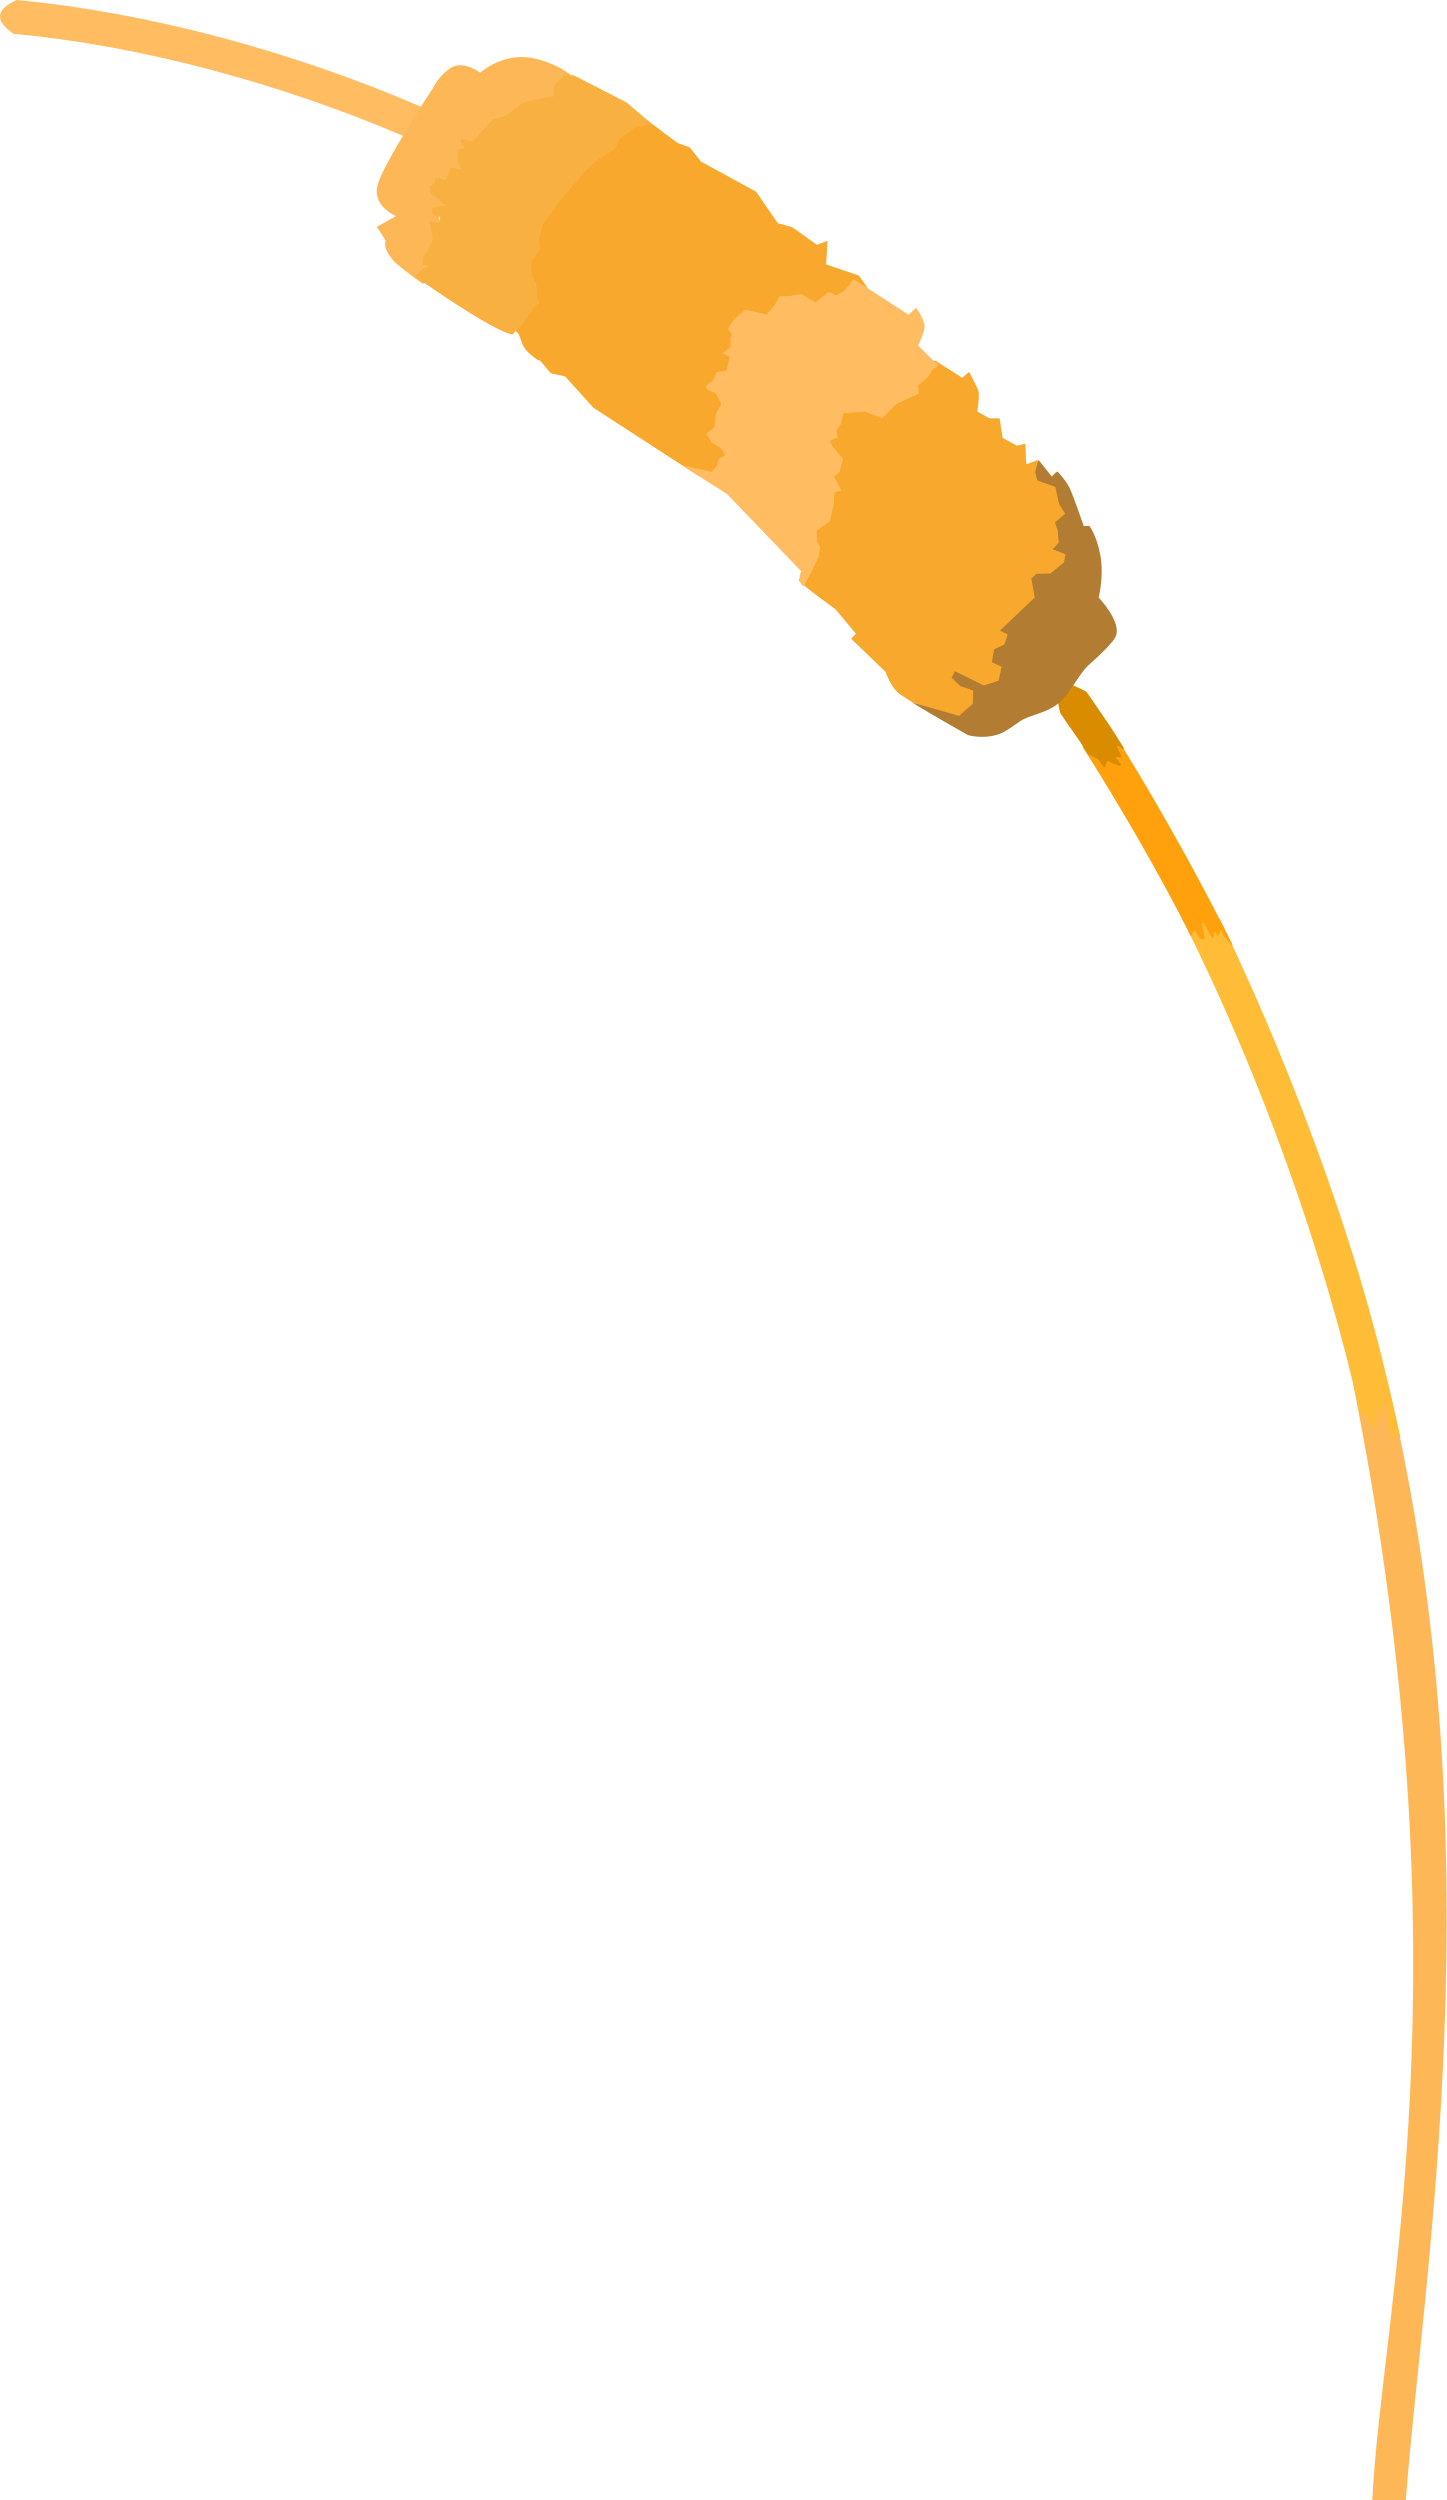
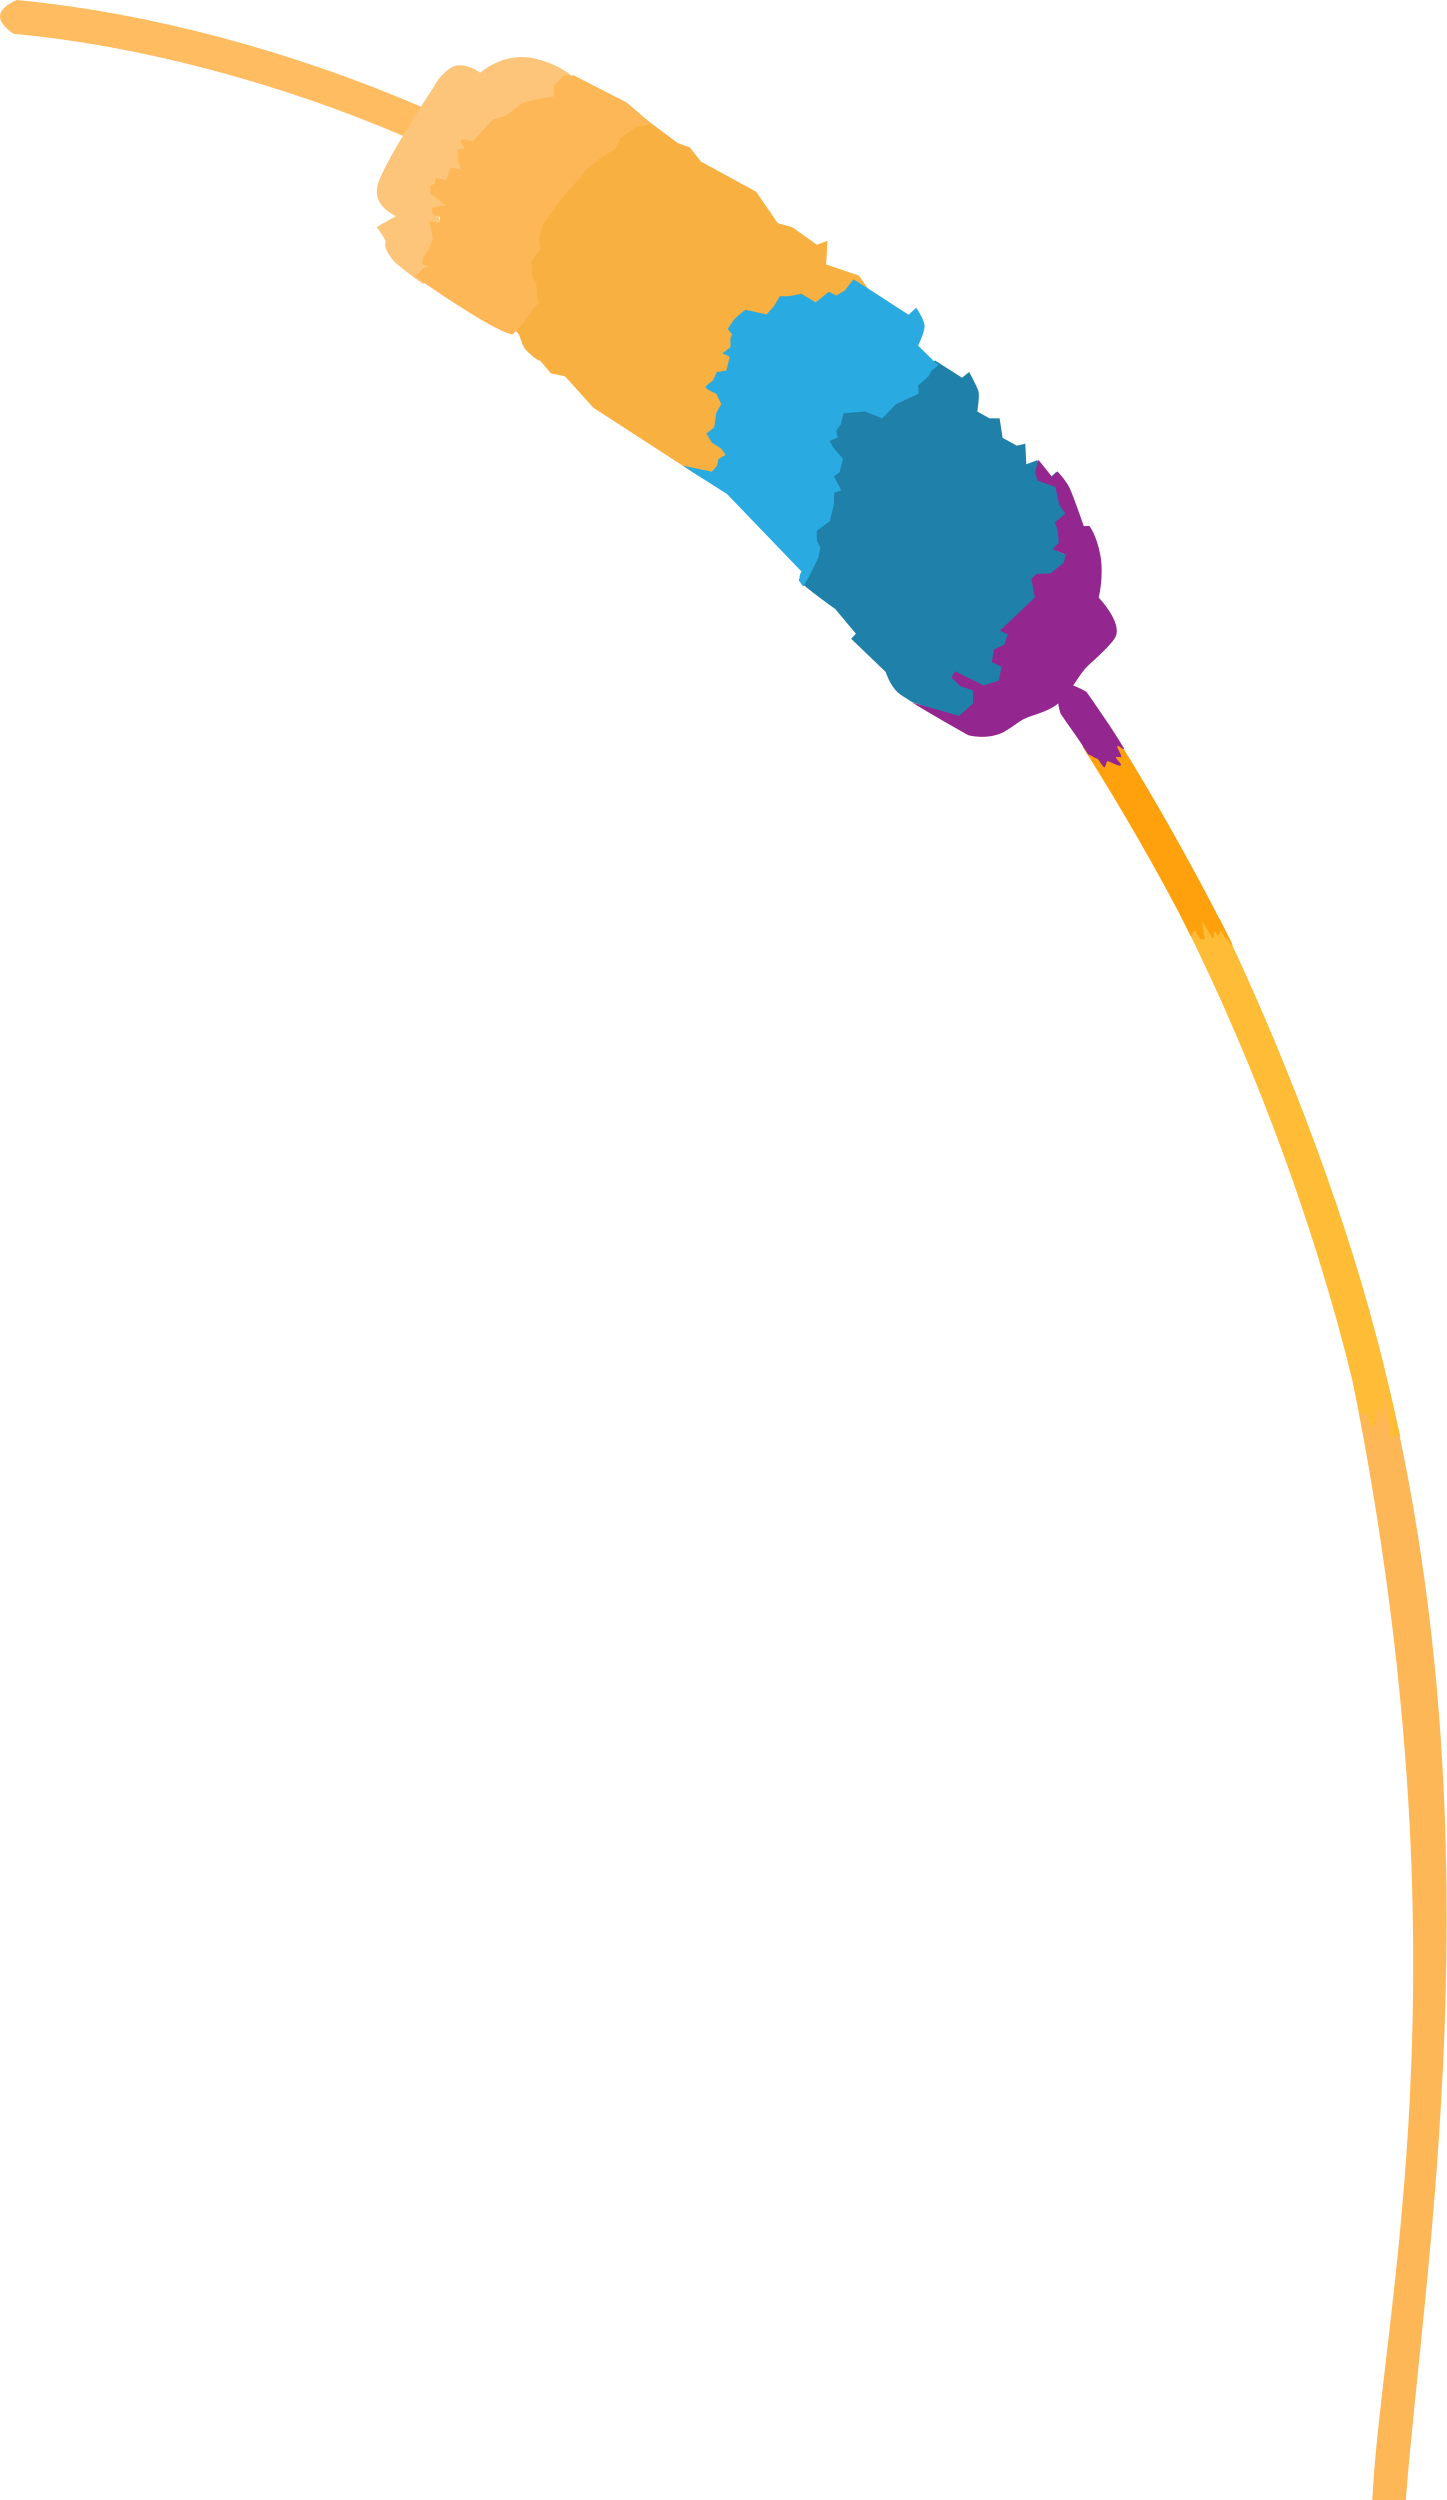
<svg xmlns="http://www.w3.org/2000/svg" version="1.1" id="reeds-brother-dark" x="0px" y="0px" viewBox="0 0 427.8 739.3" enable-background="new 0 0 427.8 739.3" xml:space="preserve">
  <g id="reed_x5F_body">
    <path fill="#FDB757" d="M410.6,409.8c-0.6,0-10.2-1-10.6-1.3c35,174.9,8.4,275.2,5.8,331.2h9.9C420.6,673.7,443,546.7,410.6,409.8z   " />
    <path fill="#FFBC61" d="M320.8,208.6c-2.7-0.9-5.8,1.1-6.1,3.3c-9.5-37.1-149.3-150.9-193-174.2c-0.4,0.6,0,1.2-1.1,1.8   c-0.3,0.2-1.1,0.8-1.6,0.6C83.7,25,42.1,13.5,4,10C-1.9,5.9-1,2.7,4.9,0c39.6,3.7,82.7,15.6,119.9,31.7c0.7,0.3,1.6,1.4,1.9,2.2   c0.6,1.6-0.8,1.4-1.6,2.1C150.8,50.5,275.7,145,320.8,208.6z" />
    <path fill="#FFBD37" d="M414.1,424.9c0,0.1-0.1,0.1-0.2,0.1c-0.6,0.1-1.8-0.8-2.1-0.4c-0.2,0.3-0.3,0.6-0.5,0.8   c-0.2,0.3-1.7-13.6-2-13.4c-0.3,0.2-0.4,7.9-0.7,8c-0.3,0.1-1.1-3.5-1.5-3.5c-0.3,0,0.2,4.8-0.1,5c-0.4,0.3-1,0.4-1.5,0.3   c-0.5-0.1-1.4-4.1-1.9-4.3c-0.4-0.2-0.8,1.5-1.2,1.2c-11.2-49.8-30.3-102.1-52.6-146.6c0.6,0.3,10.7,0,10.9-0.4   c17.5,36.2,35.4,82,46,122.3C408.8,401.3,412.5,417.7,414.1,424.9z" />
    <path fill="#F8B040" d="M364.1,278.2" />
    <path fill="#FFA10C" d="M364.5,279.5c-0.3,0.4-1.8-2.4-2.1-2.1c-0.3,0.3-1.2-2.5-1.4-2.3c-0.1,0.1-0.6,1.5-0.8,1.6   c-0.3,0.2-0.6-1.3-0.9-1.2c-0.2,0.1-0.4,1.9-0.6,2c-0.4,0.1-2.6-4.7-3.1-4.7c-0.4,0,1,5,0.6,5c-0.4,0-0.8-0.1-1.3-0.2   c-0.4-0.1-1.2-2.3-1.5-2.4c-0.6-0.2-0.7,1.7-1.3,1.5c-8.6-17.2-21.7-39.8-32-55.9c0.7,0.1,10.4-1,10.6-1.9   c9.8,15.6,22.5,38.1,31.2,55.4c0.7,1.3,1.3,2.6,2,3.9C364.2,278.6,364.3,279.2,364.5,279.5z" />
-     <path fill="#DA8C00" d="M331.3,226.4c-0.8,0.2-3.4-1.4-3.8-1.3c-0.4,0.2-0.5,1.8-0.9,1.8c-0.5,0.1-1.7-2.5-2.2-2.6   c-0.6,0-1.9-1.1-2.6-1.2c-3.6-5.7-2.9-4.4-6.7-9.9c-0.5-0.8-1-1.5-1.5-2.2c-0.9-2.9-1.1-6.5-1.1-6.5l4.6-1.9c0,0,2.6,1,4.2,2   c0.7,1,1.4,2,2.1,3c3.9,5.7,5.4,7.8,9,13.7c-0.2,0.9-1.7-1.3-2-0.6c-0.2,0.3,1.4,2.7,1.2,3.2c0,0.1-1.6-0.1-1.6,0   c-0.1,0.3,1.3,1.8,1.3,1.8S331.7,226.3,331.3,226.4z" />
+     <path fill="#93278f" d="M331.3,226.4c-0.8,0.2-3.4-1.4-3.8-1.3c-0.4,0.2-0.5,1.8-0.9,1.8c-0.5,0.1-1.7-2.5-2.2-2.6   c-0.6,0-1.9-1.1-2.6-1.2c-3.6-5.7-2.9-4.4-6.7-9.9c-0.5-0.8-1-1.5-1.5-2.2c-0.9-2.9-1.1-6.5-1.1-6.5l4.6-1.9c0,0,2.6,1,4.2,2   c0.7,1,1.4,2,2.1,3c3.9,5.7,5.4,7.8,9,13.7c-0.2,0.9-1.7-1.3-2-0.6c-0.2,0.3,1.4,2.7,1.2,3.2c0,0.1-1.6-0.1-1.6,0   c-0.1,0.3,1.3,1.8,1.3,1.8S331.7,226.3,331.3,226.4z" />
  </g>
  <g id="reed_x5F_head">
-     <path fill="#FDB757" d="M129.1,81.4l-2.3-0.5l0.4-2.4l1.6-1.9l1.3-3.5l-0.6-3.1l-0.5-2l2.9,0.6l0.4-1.9l-2.2-0.5l-0.4-2.1l3.8-0.7   l-2.2-2.2l0.1-1.7l-2.1-2l1.3-0.5l0.4-1.8l3,0.7l1.4-3.8l3.2,0.7l-1.1-2.9l0.1-3l2.1-0.3l-1.2-2.1l0.2-0.8l3.3,0.7l5.9-6.4l3.9-1   c0,0,3.2-2.3,4.4-3.5c1.2-1.2,9.9-2.4,9.9-2.4l-0.1-3.1l2.9-3.1l3,0l-0.3-0.2c0,0-4.3-5.3-13.5-7.4c-9.2-2.1-16.1,4.2-16.1,4.2   s-4.8-3.6-8.4-1.6c-3.6,2.1-5.4,5.9-5.4,5.9S112.9,48.9,111.6,55c-1.4,6.1,5.5,8.9,5.5,8.9l-5.7,3.2c0,0,2.7,3.7,2.6,4.4   c-0.2,0.7-0.4,2.2,2.1,5.3c0.8,1.1,4.4,3.9,9,7.2l2.1-1.9L129.1,81.4z" />
-     <path fill="#F8A82C" d="M216.6,140.7l0.5-2.1l2.1-1.2l-1.4-1.9l-2.7-1.7l-1.6-2.7l2.3-1.7l0.6-4.3l1.5-2.6l-1.5-3.1   c0,0-3.2-1.2-3.1-1.9c0-0.7,2.1-1.9,2.1-1.9l1.2-2.6l2.4-0.7l1-4.1l-2.2-1l2.4-1.8l0-2.8l0.5-1.1l-1.3-1.7c0,0,1.4-2,1.7-2.5   c0.4-0.5,3.4-3,3.4-3l6.3,1.4l2.2-2.5l1.7-2.8l2.6-0.1l3.8-0.7l4.2,2.5l3.9-3.1l2.2,1.1l2.5-1.5c0,0,1.4-1.8,2.7-3.4l-2.6-3.7   l-9.7-3.3l0.4-7l-3.1,1.2l-7.3-5.2l-4.3-1.2l-6.4-9.3l-16.3-8.9l-3.3-4.2l-3.6-1.3l-9.5-7.1l-4.6,0.8l-4.8,3.4l-1.4,2.5l-4.8,3.5   l-4.1,2.3l-7,9.4l-5.8,8l-0.3,1.2l-0.7,2.9l0.4,3l-2.8,3.5l0.2,4.4l1.3,2.1l0.2,4l0.7,1.7l-1.6,1.5l-3.8,4.9l-3,3.1   c0.2,0,0.4,0,0.5,0c5.5-0.5,3.4,3.7,6.6,6.7c3.2,3,3.6,2.5,3.6,2.5l3.2,3.8l4.2,0.9l8.4,9.3l30.7,19.9l8.4,1.9L216.6,140.7z" />
-     <path fill="#F8A82C" d="M289.7,208.4l0.5-3.8l-4.2-1.3l-4.1-3l2.6,0.4l8.4,3.6l4.4-2.6l0.9-4.1l-2.9-1.4l0.6-3.8l2.6-1.4l1-3   l-2.2-1.1l10.3-9.8l-1.1-5.4l1.5-1.3l4.5,1l3.7-4.4l0.5-2.4l-3.8-1.6l1.7-1.9l-0.2-3.6l-0.8-2.4l3-2.6l-1.8-2.8l-2.4-10.2l-1.7,1.6   l-4-5l-3.2,1.2l-0.3-6.1l-2.5,0.6l-4.2-2.3l-0.9-5.8l-3,0l-3.6-2c0,0,0.8-4.8,0.3-6.2c-0.5-1.4-2.7-5.5-2.7-5.5l-2.1,1.7l-8-5.1   l-2.1,1.7l-0.9,1.7l-3.1,2.7l0.2,2.4l-6.6,3.2l-4,4.2l-5.1-2l-6.4,0.5l-0.7,3.2l-1.4,2l0.3,2l-2.3,1l1.1,1.9l1.5,3.3l0.5,4.1   l-1.7,1.3l2.2,4.1l-2.1,0.7l-0.1,3.4l-1.2,5l-3.9,2.9l0.1,3.1l1,1.8l-0.6,2.9c0,0-2.6,3.8-5,7.9c1.5,1.9,10.8,8.5,10.8,8.5l6.1,7.3   l-1.4,1.5l10.2,9.8c0,0,1.2,3.8,3.5,6c0.6,0.6,2.2,1.6,4.3,2.9l15,5.3L289.7,208.4z" />
-     <path fill="#B27C32" d="M324.9,176.7c0,0,1.6-6.2,0.5-12.5c-1.2-6.3-3.3-8.7-3.3-8.7l-1.6,0.1c0,0-3.1-9-4.2-11.3   c-1.1-2.3-3.6-4.9-3.6-4.9l-1.6,1.6l-4-5l-3.2,1.2l-0.3-5.9l0.3,5.9l3.2-1.2l-1,3.6l0.7,2.5l5.3,1.9l1.1,5.1l1.8,2.8l-3,2.6   l0.8,2.4l0.3,3.6l-1.8,1.9l3.8,1.6l-0.5,2.4l-4,3.2l-4.1,0.1l-1.5,1.4l1,5.6l-10.3,9.8l2.3,1.1l-1,3L294,192l-0.7,3.8l2.9,1.4   l-0.9,4.1l-4.4,1.4l-8.5-4.2l-1,1.9l2.6,2.5l3.8,1.3l-0.1,3.9l-4.1,3.6l-13.9-4c6.2,3.9,16.6,9.7,16.6,9.7s5.5,1.6,10.5-0.9   c0.9-0.5,2.6-1.6,4.7-3.1c2.9-2.1,7.8-2.3,11.6-5.5c3.4-2.8,5.8-8.4,8.7-11.1c4.3-3.8,7.5-7.1,8.1-8.5   C331.9,184,324.9,176.7,324.9,176.7z" />
-     <path fill="#F8B040" d="M157.9,91l1.6-1.5l-0.7-1.7l-0.2-4l-1.3-2.1l-0.2-4.4l2.7-3.6l-0.4-3l0.7-2.9l0.3-1.2l5.8-8l7.4-8.5   l3.7-3.2L182,44l1.4-3.1l4.8-3.4l4.6-0.8l-7.5-6.4l-15.6-8l-3,0l-2.9,3.1l0.1,3.1c0,0-8.7,1.2-9.9,2.3c-1.2,1.2-4.4,3.4-4.4,3.4   l-3.9,1.2l-5.9,6.4l-3.3-0.7l-0.2,0.8l1.2,2.1l-2.1,0.2l-0.1,3.1l1.2,2.9l-3.2-0.7l-1.4,3.8l-3-0.7l-0.4,1.8l-1.3,0.5l0.2,2.5   l1.8,1.1l2.3,2.2l-3.9,0.8l0.4,2.1l2.2,0.5l-0.4,1.9l-2.9-0.6l0.5,1.9l0.6,3.2l-1.2,3.3l-1.6,2.1l-0.4,2.3l2.3,0.5l-1.8,0.6   l-2.6,2.4c8.4,6,24.7,16.8,28.9,17.2l3-3.2L157.9,91z" />
-     <path fill="#FFBC61" d="M242.6,161.9l-1-1.8l-0.1-3.1l3.9-2.9l1.2-5l0.1-3.4l2.1-0.7l-2.2-4.1l1.7-1.3l1-3.9l-2.9-3.4l-1.1-1.9   l2.4-1l-0.4-2l1.4-2l0.7-3.2l6.4-0.5l5.1,2l4.1-4.2l6.7-3.1l-0.2-2.4l3.1-2.7l0.9-1.7l2.1-1.7l-0.9-0.6l-5.2-5.1   c0,0,1.6-3.2,1.9-5.3c0.3-2.1-2.5-5.9-2.5-5.9l-2.2,2.1l-11.7-7.6l-4.6-2.9c-1.3,1.7-2.6,3.3-2.6,3.3l-2.5,1.5l-2.2-1.1l-3.9,3.1   l-4.2-2.5l-3.8,0.7l-2.6,0l-1.7,2.9l-2.2,2.5l-6.3-1.4c0,0-3,2.4-3.4,3c-0.4,0.5-1.8,2.7-1.8,2.7l1.3,1.6l-0.5,1l0,2.8l-2.4,1.8   l2.2,1l-1,4.1L212,110l-1.2,2.6c0,0-2,1.2-2.1,1.9c0,0.7,3.1,1.9,3.1,1.9l1.5,3.1l-1.5,2.6l-0.6,4.3l-2.3,1.8l1.6,2.7l2.7,1.7   l1.4,1.9l-2.1,1.2l-0.5,2.1l-1.5,1.7l-8.6-1.8l4.6,3l8.5,5.4l22,22.9c0,0-1.3,2,0,3.8c0,0,0.5,0.6,0.6,0.6c2.4-4.1,4.4-8.5,4.4-8.5   L242.6,161.9z" />
+     <path fill="#fdc579" d="M129.1,81.4l-2.3-0.5l0.4-2.4l1.6-1.9l1.3-3.5l-0.6-3.1l-0.5-2l2.9,0.6l0.4-1.9l-2.2-0.5l-0.4-2.1l3.8-0.7   l-2.2-2.2l0.1-1.7l-2.1-2l1.3-0.5l0.4-1.8l3,0.7l1.4-3.8l3.2,0.7l-1.1-2.9l0.1-3l2.1-0.3l-1.2-2.1l0.2-0.8l3.3,0.7l5.9-6.4l3.9-1   c0,0,3.2-2.3,4.4-3.5c1.2-1.2,9.9-2.4,9.9-2.4l-0.1-3.1l2.9-3.1l3,0l-0.3-0.2c0,0-4.3-5.3-13.5-7.4c-9.2-2.1-16.1,4.2-16.1,4.2   s-4.8-3.6-8.4-1.6c-3.6,2.1-5.4,5.9-5.4,5.9S112.9,48.9,111.6,55c-1.4,6.1,5.5,8.9,5.5,8.9l-5.7,3.2c0,0,2.7,3.7,2.6,4.4   c-0.2,0.7-0.4,2.2,2.1,5.3c0.8,1.1,4.4,3.9,9,7.2l2.1-1.9L129.1,81.4z" />
+     <path fill="#f8b040" d="M216.6,140.7l0.5-2.1l2.1-1.2l-1.4-1.9l-2.7-1.7l-1.6-2.7l2.3-1.7l0.6-4.3l1.5-2.6l-1.5-3.1   c0,0-3.2-1.2-3.1-1.9c0-0.7,2.1-1.9,2.1-1.9l1.2-2.6l2.4-0.7l1-4.1l-2.2-1l2.4-1.8l0-2.8l0.5-1.1l-1.3-1.7c0,0,1.4-2,1.7-2.5   c0.4-0.5,3.4-3,3.4-3l6.3,1.4l2.2-2.5l1.7-2.8l2.6-0.1l3.8-0.7l4.2,2.5l3.9-3.1l2.2,1.1l2.5-1.5c0,0,1.4-1.8,2.7-3.4l-2.6-3.7   l-9.7-3.3l0.4-7l-3.1,1.2l-7.3-5.2l-4.3-1.2l-6.4-9.3l-16.3-8.9l-3.3-4.2l-3.6-1.3l-9.5-7.1l-4.6,0.8l-4.8,3.4l-1.4,2.5l-4.8,3.5   l-4.1,2.3l-7,9.4l-5.8,8l-0.3,1.2l-0.7,2.9l0.4,3l-2.8,3.5l0.2,4.4l1.3,2.1l0.2,4l0.7,1.7l-1.6,1.5l-3.8,4.9l-3,3.1   c0.2,0,0.4,0,0.5,0c5.5-0.5,3.4,3.7,6.6,6.7c3.2,3,3.6,2.5,3.6,2.5l3.2,3.8l4.2,0.9l8.4,9.3l30.7,19.9l8.4,1.9L216.6,140.7z" />
+     <path fill="#1f80aa" d="M289.7,208.4l0.5-3.8l-4.2-1.3l-4.1-3l2.6,0.4l8.4,3.6l4.4-2.6l0.9-4.1l-2.9-1.4l0.6-3.8l2.6-1.4l1-3   l-2.2-1.1l10.3-9.8l-1.1-5.4l1.5-1.3l4.5,1l3.7-4.4l0.5-2.4l-3.8-1.6l1.7-1.9l-0.2-3.6l-0.8-2.4l3-2.6l-1.8-2.8l-2.4-10.2l-1.7,1.6   l-4-5l-3.2,1.2l-0.3-6.1l-2.5,0.6l-4.2-2.3l-0.9-5.8l-3,0l-3.6-2c0,0,0.8-4.8,0.3-6.2c-0.5-1.4-2.7-5.5-2.7-5.5l-2.1,1.7l-8-5.1   l-2.1,1.7l-0.9,1.7l-3.1,2.7l0.2,2.4l-6.6,3.2l-4,4.2l-5.1-2l-6.4,0.5l-0.7,3.2l-1.4,2l0.3,2l-2.3,1l1.1,1.9l1.5,3.3l0.5,4.1   l-1.7,1.3l2.2,4.1l-2.1,0.7l-0.1,3.4l-1.2,5l-3.9,2.9l0.1,3.1l1,1.8l-0.6,2.9c0,0-2.6,3.8-5,7.9c1.5,1.9,10.8,8.5,10.8,8.5l6.1,7.3   l-1.4,1.5l10.2,9.8c0,0,1.2,3.8,3.5,6c0.6,0.6,2.2,1.6,4.3,2.9l15,5.3L289.7,208.4z" />
+     <path fill="#93278f" d="M324.9,176.7c0,0,1.6-6.2,0.5-12.5c-1.2-6.3-3.3-8.7-3.3-8.7l-1.6,0.1c0,0-3.1-9-4.2-11.3   c-1.1-2.3-3.6-4.9-3.6-4.9l-1.6,1.6l-4-5l-3.2,1.2l-0.3-5.9l0.3,5.9l3.2-1.2l-1,3.6l0.7,2.5l5.3,1.9l1.1,5.1l1.8,2.8l-3,2.6   l0.8,2.4l0.3,3.6l-1.8,1.9l3.8,1.6l-0.5,2.4l-4,3.2l-4.1,0.1l-1.5,1.4l1,5.6l-10.3,9.8l2.3,1.1l-1,3L294,192l-0.7,3.8l2.9,1.4   l-0.9,4.1l-4.4,1.4l-8.5-4.2l-1,1.9l2.6,2.5l3.8,1.3l-0.1,3.9l-4.1,3.6l-13.9-4c6.2,3.9,16.6,9.7,16.6,9.7s5.5,1.6,10.5-0.9   c0.9-0.5,2.6-1.6,4.7-3.1c2.9-2.1,7.8-2.3,11.6-5.5c3.4-2.8,5.8-8.4,8.7-11.1c4.3-3.8,7.5-7.1,8.1-8.5   C331.9,184,324.9,176.7,324.9,176.7z" />
+     <path fill="#fdb757" d="M157.9,91l1.6-1.5l-0.7-1.7l-0.2-4l-1.3-2.1l-0.2-4.4l2.7-3.6l-0.4-3l0.7-2.9l0.3-1.2l5.8-8l7.4-8.5   l3.7-3.2L182,44l1.4-3.1l4.8-3.4l4.6-0.8l-7.5-6.4l-15.6-8l-3,0l-2.9,3.1l0.1,3.1c0,0-8.7,1.2-9.9,2.3c-1.2,1.2-4.4,3.4-4.4,3.4   l-3.9,1.2l-5.9,6.4l-3.3-0.7l-0.2,0.8l1.2,2.1l-2.1,0.2l-0.1,3.1l1.2,2.9l-3.2-0.7l-1.4,3.8l-3-0.7l-0.4,1.8l-1.3,0.5l0.2,2.5   l1.8,1.1l2.3,2.2l-3.9,0.8l0.4,2.1l2.2,0.5l-0.4,1.9l-2.9-0.6l0.5,1.9l0.6,3.2l-1.2,3.3l-1.6,2.1l-0.4,2.3l2.3,0.5l-1.8,0.6   l-2.6,2.4c8.4,6,24.7,16.8,28.9,17.2l3-3.2L157.9,91z" />
+     <path fill="#29abe2" d="M242.6,161.9l-1-1.8l-0.1-3.1l3.9-2.9l1.2-5l0.1-3.4l2.1-0.7l-2.2-4.1l1.7-1.3l1-3.9l-2.9-3.4l-1.1-1.9   l2.4-1l-0.4-2l1.4-2l0.7-3.2l6.4-0.5l5.1,2l4.1-4.2l6.7-3.1l-0.2-2.4l3.1-2.7l0.9-1.7l2.1-1.7l-0.9-0.6l-5.2-5.1   c0,0,1.6-3.2,1.9-5.3c0.3-2.1-2.5-5.9-2.5-5.9l-2.2,2.1l-11.7-7.6l-4.6-2.9c-1.3,1.7-2.6,3.3-2.6,3.3l-2.5,1.5l-2.2-1.1l-3.9,3.1   l-4.2-2.5l-3.8,0.7l-2.6,0l-1.7,2.9l-2.2,2.5l-6.3-1.4c0,0-3,2.4-3.4,3c-0.4,0.5-1.8,2.7-1.8,2.7l1.3,1.6l-0.5,1l0,2.8l-2.4,1.8   l2.2,1l-1,4.1L212,110l-1.2,2.6c0,0-2,1.2-2.1,1.9c0,0.7,3.1,1.9,3.1,1.9l1.5,3.1l-1.5,2.6l-0.6,4.3l-2.3,1.8l1.6,2.7l2.7,1.7   l1.4,1.9l-2.1,1.2l-0.5,2.1l-1.5,1.7l-8.6-1.8l4.6,3l8.5,5.4l22,22.9c0,0-1.3,2,0,3.8c0,0,0.5,0.6,0.6,0.6c2.4-4.1,4.4-8.5,4.4-8.5   L242.6,161.9z" />
  </g>
</svg>
